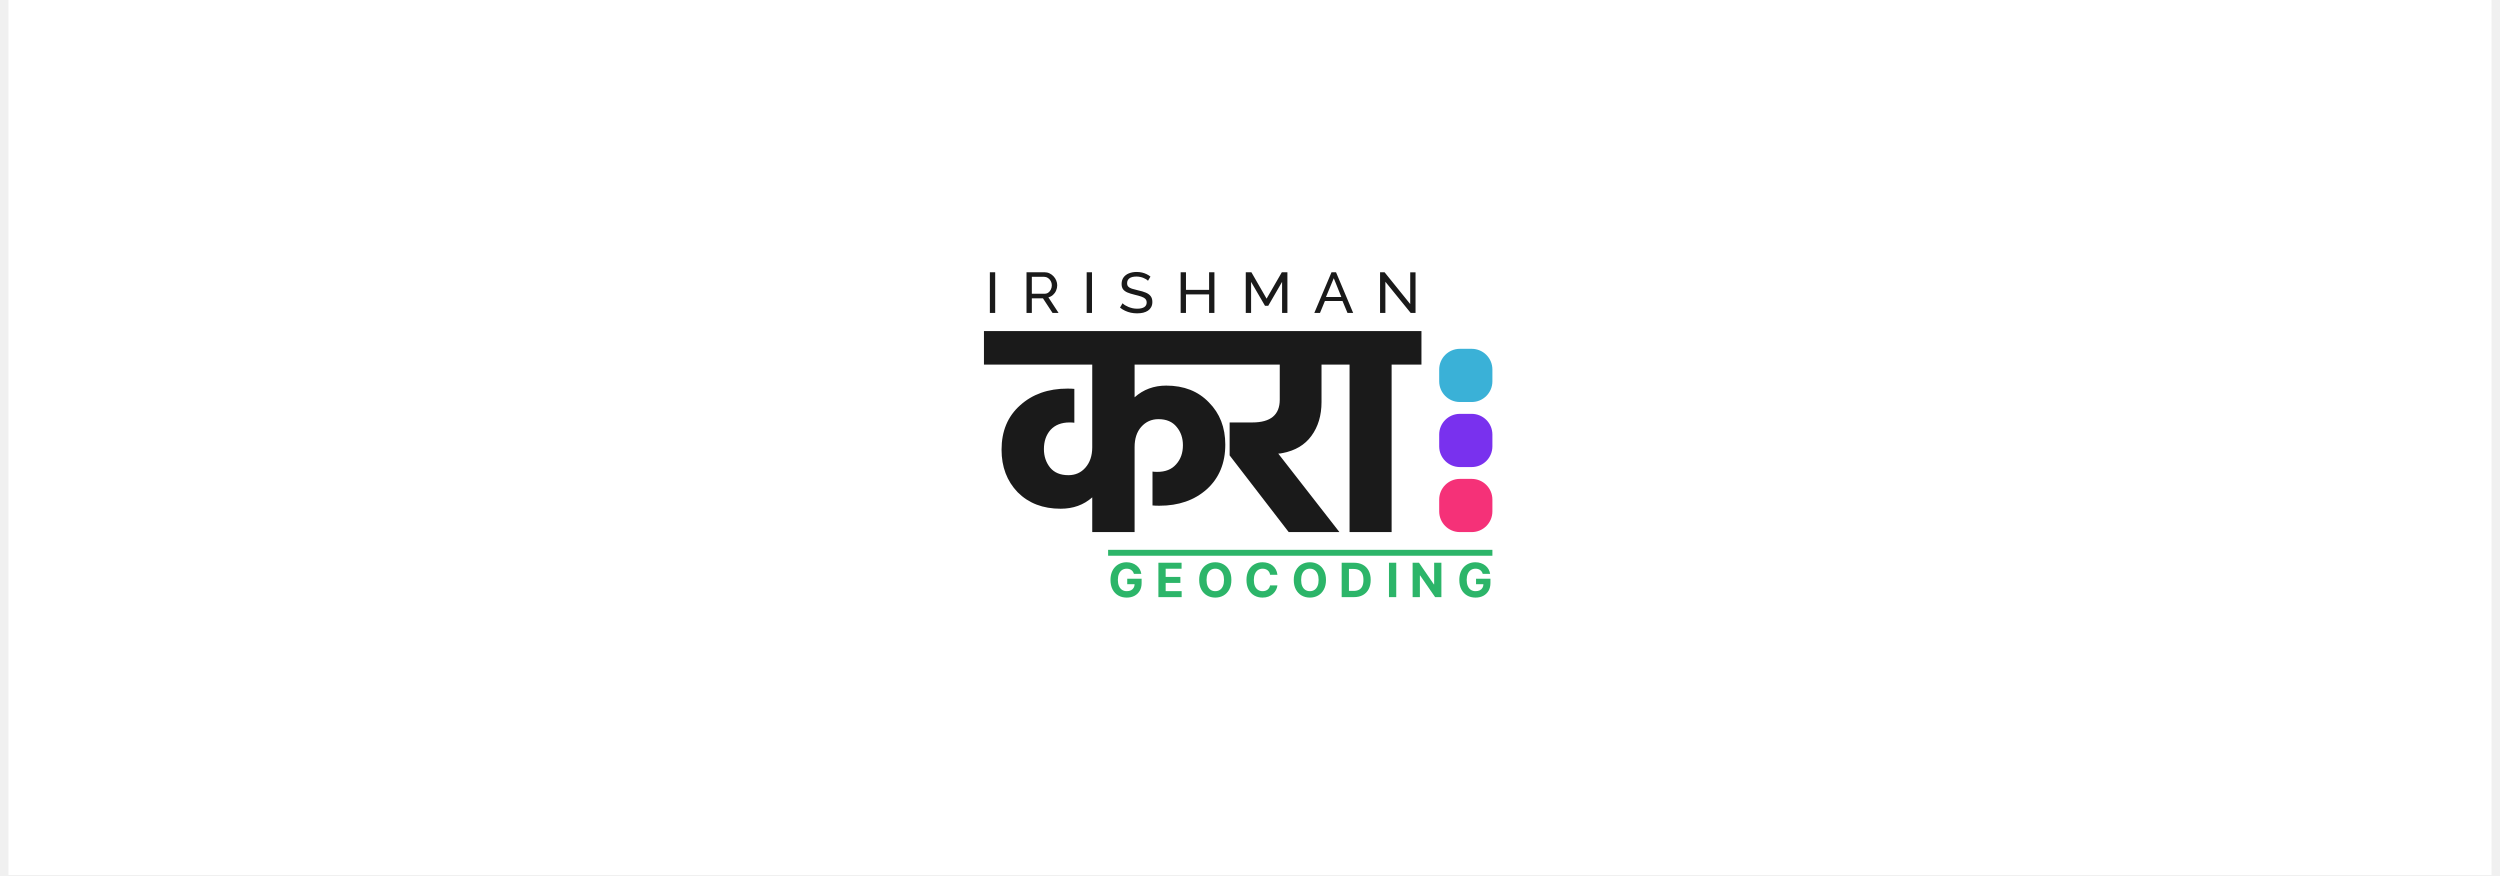
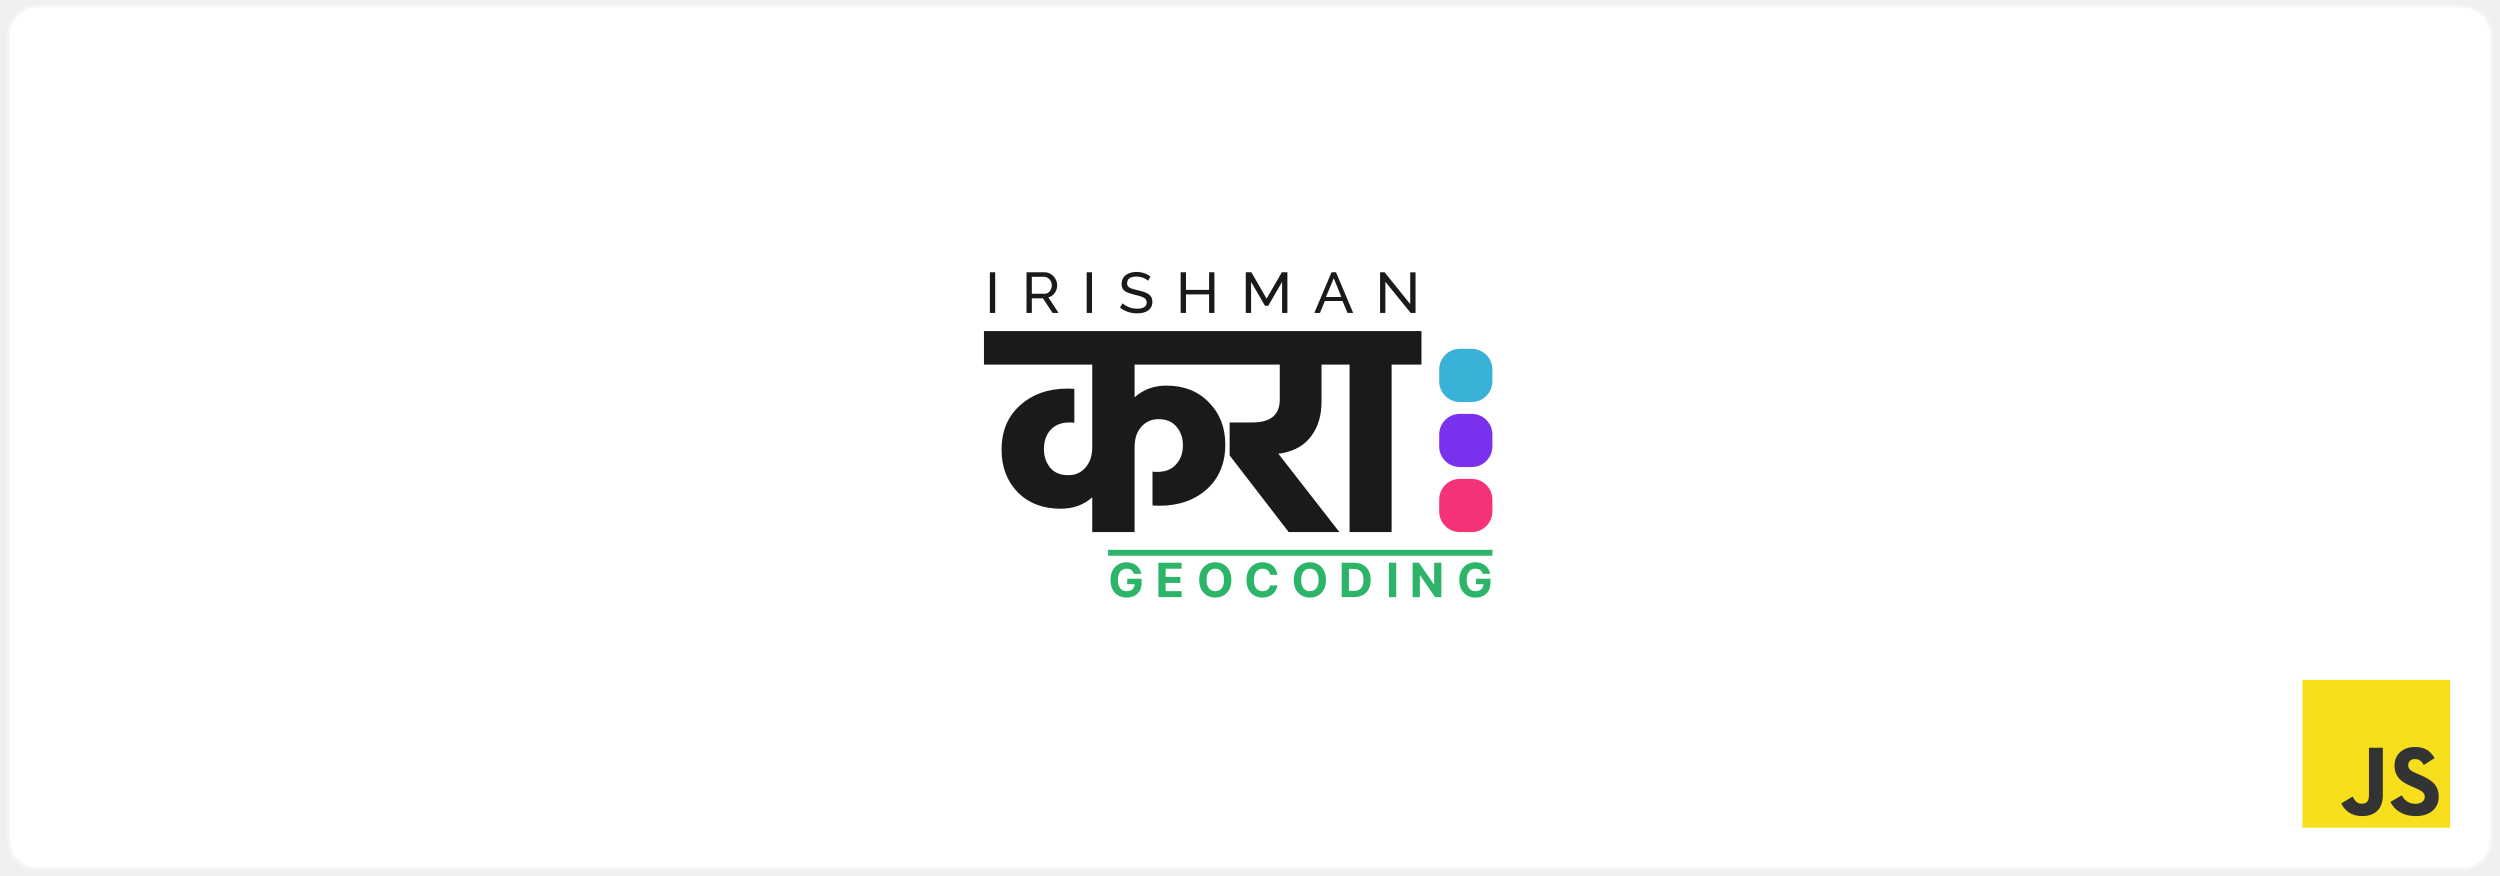
<svg xmlns="http://www.w3.org/2000/svg" width="1200" height="420" viewBox="-160 -40 420 148" fill="none">
-   <rect x="-160" y="-40" width="420" height="148" fill="#ffffff" />
+   <rect style="stroke: #f5f5f5; stroke-width: 0.5;" rx="5" x="-160" y="-39" width="420" height="146" fill="#ffffff" />
  <path d="M48.847 21.675H30.481V27.198C31.961 25.881 33.744 25.222 35.829 25.222C38.823 25.222 41.228 26.168 43.045 28.06C44.895 29.918 45.82 32.299 45.82 35.204C45.82 38.346 44.777 40.862 42.692 42.754C40.606 44.612 37.932 45.541 34.669 45.541C34.164 45.541 33.778 45.524 33.508 45.49V39.764C33.71 39.798 33.979 39.815 34.316 39.815C35.695 39.815 36.755 39.393 37.495 38.548C38.268 37.704 38.655 36.623 38.655 35.306C38.655 34.089 38.302 33.059 37.595 32.215C36.889 31.336 35.863 30.897 34.517 30.897C33.34 30.897 32.365 31.336 31.591 32.215C30.851 33.059 30.481 34.191 30.481 35.609V50H23.316V44.122C21.87 45.406 20.087 46.048 17.968 46.048C14.974 46.048 12.552 45.119 10.702 43.261C8.885 41.369 7.977 38.971 7.977 36.066C7.977 32.924 9.02 30.424 11.105 28.566C13.191 26.675 15.865 25.729 19.128 25.729C19.599 25.729 19.986 25.746 20.289 25.779V31.505C20.087 31.471 19.818 31.454 19.481 31.454C18.102 31.454 17.026 31.877 16.252 32.721C15.512 33.566 15.142 34.647 15.142 35.964C15.142 37.18 15.495 38.227 16.201 39.106C16.908 39.95 17.934 40.373 19.279 40.373C20.457 40.373 21.415 39.95 22.155 39.106C22.929 38.227 23.316 37.079 23.316 35.66V21.675H5V16H48.847V21.675ZM46.556 37.028V31.454H50.391C53.486 31.454 55.033 30.171 55.033 27.604V21.675H43.277V16H67.345V21.675H62.097V28.009C62.097 30.272 61.525 32.181 60.382 33.735C59.272 35.255 57.657 36.218 55.538 36.623C55.269 36.691 55.016 36.724 54.781 36.724L65.125 50H56.547L46.556 37.028ZM61.794 21.675V16H79V21.675H73.954V50H66.84V21.675H61.794Z" fill="#1A1A1A" />
  <path d="M6 12.932V6.048H6.9V12.932H6ZM12.199 12.932V6.048H15.24C15.553 6.048 15.84 6.113 16.1 6.242C16.36 6.365 16.587 6.533 16.78 6.747C16.974 6.953 17.124 7.189 17.231 7.454C17.337 7.713 17.391 7.978 17.391 8.249C17.391 8.566 17.327 8.867 17.201 9.151C17.081 9.435 16.907 9.678 16.68 9.878C16.46 10.079 16.2 10.217 15.9 10.295L17.621 12.932H16.6L14.98 10.46H13.1V12.932H12.199ZM13.1 9.684H15.25C15.497 9.684 15.71 9.62 15.89 9.49C16.077 9.355 16.22 9.177 16.32 8.957C16.427 8.737 16.48 8.501 16.48 8.249C16.48 7.991 16.42 7.755 16.3 7.542C16.18 7.322 16.024 7.147 15.83 7.018C15.637 6.889 15.424 6.824 15.19 6.824H13.1V9.684ZM22.374 12.932V6.048H23.274V12.932H22.374ZM32.745 7.493C32.664 7.403 32.558 7.315 32.424 7.231C32.291 7.147 32.141 7.073 31.974 7.008C31.808 6.937 31.624 6.882 31.424 6.843C31.231 6.798 31.027 6.776 30.814 6.776C30.267 6.776 29.864 6.876 29.604 7.076C29.344 7.277 29.214 7.551 29.214 7.9C29.214 8.146 29.28 8.34 29.414 8.482C29.547 8.624 29.75 8.741 30.024 8.831C30.304 8.922 30.657 9.015 31.084 9.112C31.578 9.216 32.004 9.342 32.364 9.49C32.724 9.639 33.001 9.839 33.195 10.091C33.388 10.337 33.485 10.667 33.485 11.08C33.485 11.41 33.418 11.698 33.285 11.943C33.158 12.182 32.978 12.383 32.745 12.544C32.511 12.699 32.238 12.816 31.924 12.893C31.611 12.964 31.271 13 30.904 13C30.544 13 30.191 12.964 29.844 12.893C29.504 12.816 29.18 12.706 28.873 12.564C28.567 12.421 28.28 12.244 28.013 12.03L28.443 11.294C28.55 11.403 28.687 11.513 28.854 11.623C29.027 11.727 29.22 11.824 29.434 11.914C29.654 12.005 29.89 12.079 30.144 12.137C30.397 12.189 30.657 12.215 30.924 12.215C31.431 12.215 31.824 12.127 32.104 11.953C32.384 11.772 32.524 11.51 32.524 11.168C32.524 10.909 32.444 10.702 32.284 10.547C32.131 10.392 31.901 10.263 31.594 10.159C31.287 10.056 30.914 9.952 30.474 9.849C29.994 9.733 29.59 9.607 29.264 9.471C28.937 9.329 28.69 9.145 28.523 8.918C28.363 8.692 28.283 8.398 28.283 8.036C28.283 7.596 28.393 7.225 28.613 6.921C28.834 6.617 29.137 6.388 29.524 6.233C29.91 6.078 30.347 6 30.834 6C31.154 6 31.451 6.032 31.724 6.097C32.004 6.162 32.264 6.252 32.504 6.368C32.745 6.485 32.965 6.624 33.165 6.785L32.745 7.493ZM43.981 6.048V12.932H43.081V9.801H39.17V12.932H38.27V6.048H39.17V9.025H43.081V6.048H43.981ZM55.426 12.932V7.677L53.086 11.72H52.536L50.185 7.677V12.932H49.285V6.048H50.235L52.806 10.518L55.386 6.048H56.327V12.932H55.426ZM63.789 6.048H64.549L67.45 12.932H66.49L65.649 10.915H62.669L61.838 12.932H60.878L63.789 6.048ZM65.449 10.237L64.169 7.057L62.849 10.237H65.449ZM72.899 7.658V12.932H71.998V6.048H72.759L77.1 11.429V6.058H78V12.932H77.18L72.899 7.658Z" fill="#1A1A1A" />
  <path d="M82 44.5C82 42.567 83.567 41 85.5 41H87.5C89.433 41 91 42.567 91 44.5V46.5C91 48.433 89.433 50 87.5 50H85.5C83.567 50 82 48.433 82 46.5V44.5Z" fill="#F53178" />
  <path d="M82 33.5C82 31.567 83.567 30 85.5 30H87.5C89.433 30 91 31.567 91 33.5V35.5C91 37.433 89.433 39 87.5 39H85.5C83.567 39 82 37.433 82 35.5V33.5Z" fill="#7931EE" />
  <path d="M82 22.5C82 20.567 83.567 19 85.5 19H87.5C89.433 19 91 20.567 91 22.5V24.5C91 26.433 89.433 28 87.5 28H85.5C83.567 28 82 26.433 82 24.5V22.5Z" fill="#3AB1D7" />
  <path transform="translate(85, 55)" d="M4.364 2.062C4.324 1.924 4.268 1.802 4.196 1.696C4.124 1.588 4.036 1.497 3.932 1.423C3.83 1.348 3.712 1.29 3.58 1.25C3.449 1.21 3.304 1.19 3.145 1.19C2.848 1.19 2.586 1.264 2.361 1.412C2.137 1.56 1.963 1.775 1.838 2.057C1.713 2.337 1.651 2.68 1.651 3.085C1.651 3.491 1.712 3.835 1.835 4.119C1.958 4.403 2.133 4.62 2.358 4.77C2.583 4.918 2.849 4.991 3.156 4.991C3.435 4.991 3.672 4.942 3.869 4.844C4.068 4.743 4.22 4.602 4.324 4.42C4.43 4.239 4.483 4.024 4.483 3.776L4.733 3.812H3.233V2.886H5.668V3.619C5.668 4.131 5.56 4.57 5.344 4.938C5.128 5.303 4.83 5.585 4.452 5.784C4.073 5.981 3.639 6.08 3.151 6.08C2.605 6.08 2.126 5.959 1.713 5.719C1.3 5.476 0.978 5.133 0.747 4.688C0.518 4.241 0.403 3.71 0.403 3.097C0.403 2.625 0.472 2.205 0.608 1.835C0.746 1.464 0.939 1.15 1.188 0.892C1.436 0.634 1.724 0.438 2.054 0.304C2.384 0.17 2.741 0.102 3.125 0.102C3.455 0.102 3.761 0.151 4.045 0.247C4.33 0.342 4.581 0.476 4.801 0.651C5.023 0.825 5.204 1.032 5.344 1.273C5.484 1.511 5.574 1.775 5.614 2.062H4.364Z" fill="#2CB569" />
  <path transform="translate(77, 55)" d="M5.372 0.182V6H4.31L1.778 2.338H1.736V6H0.506V0.182H1.585L4.097 3.841H4.148V0.182H5.372Z" fill="#2CB569" />
  <path transform="translate(73, 55)" d="M1.736 0.182V6H0.506V0.182H1.736Z" fill="#2CB569" />
  <path transform="translate(65, 55)" d="M2.568 6H0.506V0.182H2.585C3.17 0.182 3.674 0.298 4.097 0.531C4.519 0.762 4.844 1.095 5.071 1.528C5.3 1.962 5.415 2.481 5.415 3.085C5.415 3.691 5.3 4.212 5.071 4.648C4.844 5.083 4.517 5.418 4.091 5.651C3.667 5.884 3.159 6 2.568 6ZM1.736 4.946H2.517C2.881 4.946 3.187 4.882 3.435 4.753C3.685 4.622 3.872 4.42 3.997 4.148C4.124 3.873 4.188 3.519 4.188 3.085C4.188 2.655 4.124 2.304 3.997 2.031C3.872 1.759 3.686 1.558 3.438 1.429C3.189 1.3 2.884 1.236 2.52 1.236H1.736V4.946Z" fill="#2CB569" />
  <path transform="translate(57, 55)" d="M5.852 3.091C5.852 3.725 5.732 4.265 5.491 4.71C5.253 5.155 4.927 5.495 4.514 5.73C4.103 5.963 3.641 6.08 3.128 6.08C2.611 6.08 2.147 5.962 1.736 5.727C1.325 5.492 1 5.152 0.761 4.707C0.523 4.262 0.403 3.723 0.403 3.091C0.403 2.456 0.523 1.917 0.761 1.472C1 1.027 1.325 0.688 1.736 0.455C2.147 0.22 2.611 0.102 3.128 0.102C3.641 0.102 4.103 0.22 4.514 0.455C4.927 0.688 5.253 1.027 5.491 1.472C5.732 1.917 5.852 2.456 5.852 3.091ZM4.605 3.091C4.605 2.68 4.544 2.333 4.42 2.051C4.299 1.769 4.128 1.555 3.906 1.409C3.685 1.263 3.425 1.19 3.128 1.19C2.83 1.19 2.571 1.263 2.349 1.409C2.128 1.555 1.955 1.769 1.832 2.051C1.711 2.333 1.651 2.68 1.651 3.091C1.651 3.502 1.711 3.848 1.832 4.131C1.955 4.413 2.128 4.627 2.349 4.773C2.571 4.919 2.83 4.991 3.128 4.991C3.425 4.991 3.685 4.919 3.906 4.773C4.128 4.627 4.299 4.413 4.42 4.131C4.544 3.848 4.605 3.502 4.605 3.091Z" fill="#2CB569" />
  <path transform="translate(49, 55)" d="M5.639 2.219H4.395C4.372 2.058 4.326 1.915 4.256 1.79C4.186 1.663 4.096 1.555 3.986 1.466C3.876 1.377 3.749 1.309 3.605 1.261C3.463 1.214 3.309 1.19 3.142 1.19C2.841 1.19 2.579 1.265 2.355 1.415C2.132 1.562 1.958 1.778 1.835 2.062C1.712 2.345 1.651 2.688 1.651 3.091C1.651 3.506 1.712 3.854 1.835 4.136C1.96 4.419 2.134 4.632 2.358 4.776C2.581 4.92 2.84 4.991 3.134 4.991C3.298 4.991 3.451 4.97 3.591 4.926C3.733 4.883 3.859 4.819 3.969 4.736C4.079 4.651 4.17 4.547 4.241 4.426C4.315 4.305 4.366 4.167 4.395 4.011L5.639 4.017C5.607 4.284 5.527 4.542 5.398 4.79C5.271 5.036 5.099 5.257 4.884 5.452C4.67 5.645 4.414 5.798 4.116 5.912C3.821 6.024 3.487 6.08 3.114 6.08C2.595 6.08 2.131 5.962 1.722 5.727C1.314 5.492 0.992 5.152 0.756 4.707C0.521 4.262 0.403 3.723 0.403 3.091C0.403 2.456 0.523 1.917 0.761 1.472C1 1.027 1.324 0.688 1.733 0.455C2.142 0.22 2.602 0.102 3.114 0.102C3.451 0.102 3.763 0.15 4.051 0.244C4.341 0.339 4.598 0.477 4.821 0.659C5.045 0.839 5.226 1.06 5.366 1.321C5.509 1.582 5.599 1.882 5.639 2.219Z" fill="#2CB569" />
  <path transform="translate(41, 55)" d="M5.852 3.091C5.852 3.725 5.732 4.265 5.491 4.71C5.253 5.155 4.927 5.495 4.514 5.73C4.103 5.963 3.641 6.08 3.128 6.08C2.611 6.08 2.147 5.962 1.736 5.727C1.325 5.492 1 5.152 0.761 4.707C0.523 4.262 0.403 3.723 0.403 3.091C0.403 2.456 0.523 1.917 0.761 1.472C1 1.027 1.325 0.688 1.736 0.455C2.147 0.22 2.611 0.102 3.128 0.102C3.641 0.102 4.103 0.22 4.514 0.455C4.927 0.688 5.253 1.027 5.491 1.472C5.732 1.917 5.852 2.456 5.852 3.091ZM4.605 3.091C4.605 2.68 4.544 2.333 4.42 2.051C4.299 1.769 4.128 1.555 3.906 1.409C3.685 1.263 3.425 1.19 3.128 1.19C2.83 1.19 2.571 1.263 2.349 1.409C2.128 1.555 1.955 1.769 1.832 2.051C1.711 2.333 1.651 2.68 1.651 3.091C1.651 3.502 1.711 3.848 1.832 4.131C1.955 4.413 2.128 4.627 2.349 4.773C2.571 4.919 2.83 4.991 3.128 4.991C3.425 4.991 3.685 4.919 3.906 4.773C4.128 4.627 4.299 4.413 4.42 4.131C4.544 3.848 4.605 3.502 4.605 3.091Z" fill="#2CB569" />
  <path transform="translate(34, 55)" d="M0.506 6V0.182H4.426V1.196H1.736V2.582H4.224V3.597H1.736V4.986H4.438V6H0.506Z" fill="#2CB569" />
  <path transform="translate(26, 55)" d="M4.364 2.062C4.324 1.924 4.268 1.802 4.196 1.696C4.124 1.588 4.036 1.497 3.932 1.423C3.83 1.348 3.712 1.29 3.58 1.25C3.449 1.21 3.304 1.19 3.145 1.19C2.848 1.19 2.586 1.264 2.361 1.412C2.137 1.56 1.963 1.775 1.838 2.057C1.713 2.337 1.651 2.68 1.651 3.085C1.651 3.491 1.712 3.835 1.835 4.119C1.958 4.403 2.133 4.62 2.358 4.77C2.583 4.918 2.849 4.991 3.156 4.991C3.435 4.991 3.672 4.942 3.869 4.844C4.068 4.743 4.22 4.602 4.324 4.42C4.43 4.239 4.483 4.024 4.483 3.776L4.733 3.812H3.233V2.886H5.668V3.619C5.668 4.131 5.56 4.57 5.344 4.938C5.128 5.303 4.83 5.585 4.452 5.784C4.073 5.981 3.639 6.08 3.151 6.08C2.605 6.08 2.126 5.959 1.713 5.719C1.3 5.476 0.978 5.133 0.747 4.688C0.518 4.241 0.403 3.71 0.403 3.097C0.403 2.625 0.472 2.205 0.608 1.835C0.746 1.464 0.939 1.15 1.188 0.892C1.436 0.634 1.724 0.438 2.054 0.304C2.384 0.17 2.741 0.102 3.125 0.102C3.455 0.102 3.761 0.151 4.045 0.247C4.33 0.342 4.581 0.476 4.801 0.651C5.023 0.825 5.204 1.032 5.344 1.273C5.484 1.511 5.574 1.775 5.614 2.062H4.364Z" fill="#2CB569" />
  <rect x="26" y="53" width="65" height="1" fill="#2CB569" />
+   <g transform="translate(228 75) scale(0.25)">
+     <svg width="100" height="100" viewBox="0 0 630 630">
+       <rect width="630" height="630" fill="#f7df1e" />
+       <path fill="#333333" d="m423.2 492.19c12.69 20.72 29.2 35.95 58.4 35.95 24.53 0 40.2-12.26 40.2-29.2 0-20.3-16.1-27.49-43.1-39.3l-14.8-6.35c-42.72-18.2-71.1-41-71.1-89.2 0-44.4 33.83-78.2 86.7-78.2 37.64 0 64.7 13.1 84.2 47.4l-46.1 29.6c-10.15-18.2-21.1-25.37-38.1-25.37-17.34 0-28.33 11-28.33 25.37 0 17.76 11 24.95 36.4 35.95l14.8 6.34c50.3 21.57 78.7 43.56 78.7 93 0 53.3-41.87 82.5-98.1 82.5-54.98 0-90.5-26.2-107.88-60.54zm-209.13 5.13c9.3 16.5 17.76 30.45 38.1 30.45 19.45 0 31.72-7.61 31.72-37.2v-201.3h59.2v202.1c0 61.3-35.94 89.2-88.4 89.2-47.4 0-74.85-24.53-88.81-54.075z" />
+     </svg>
+   </g>
</svg>
